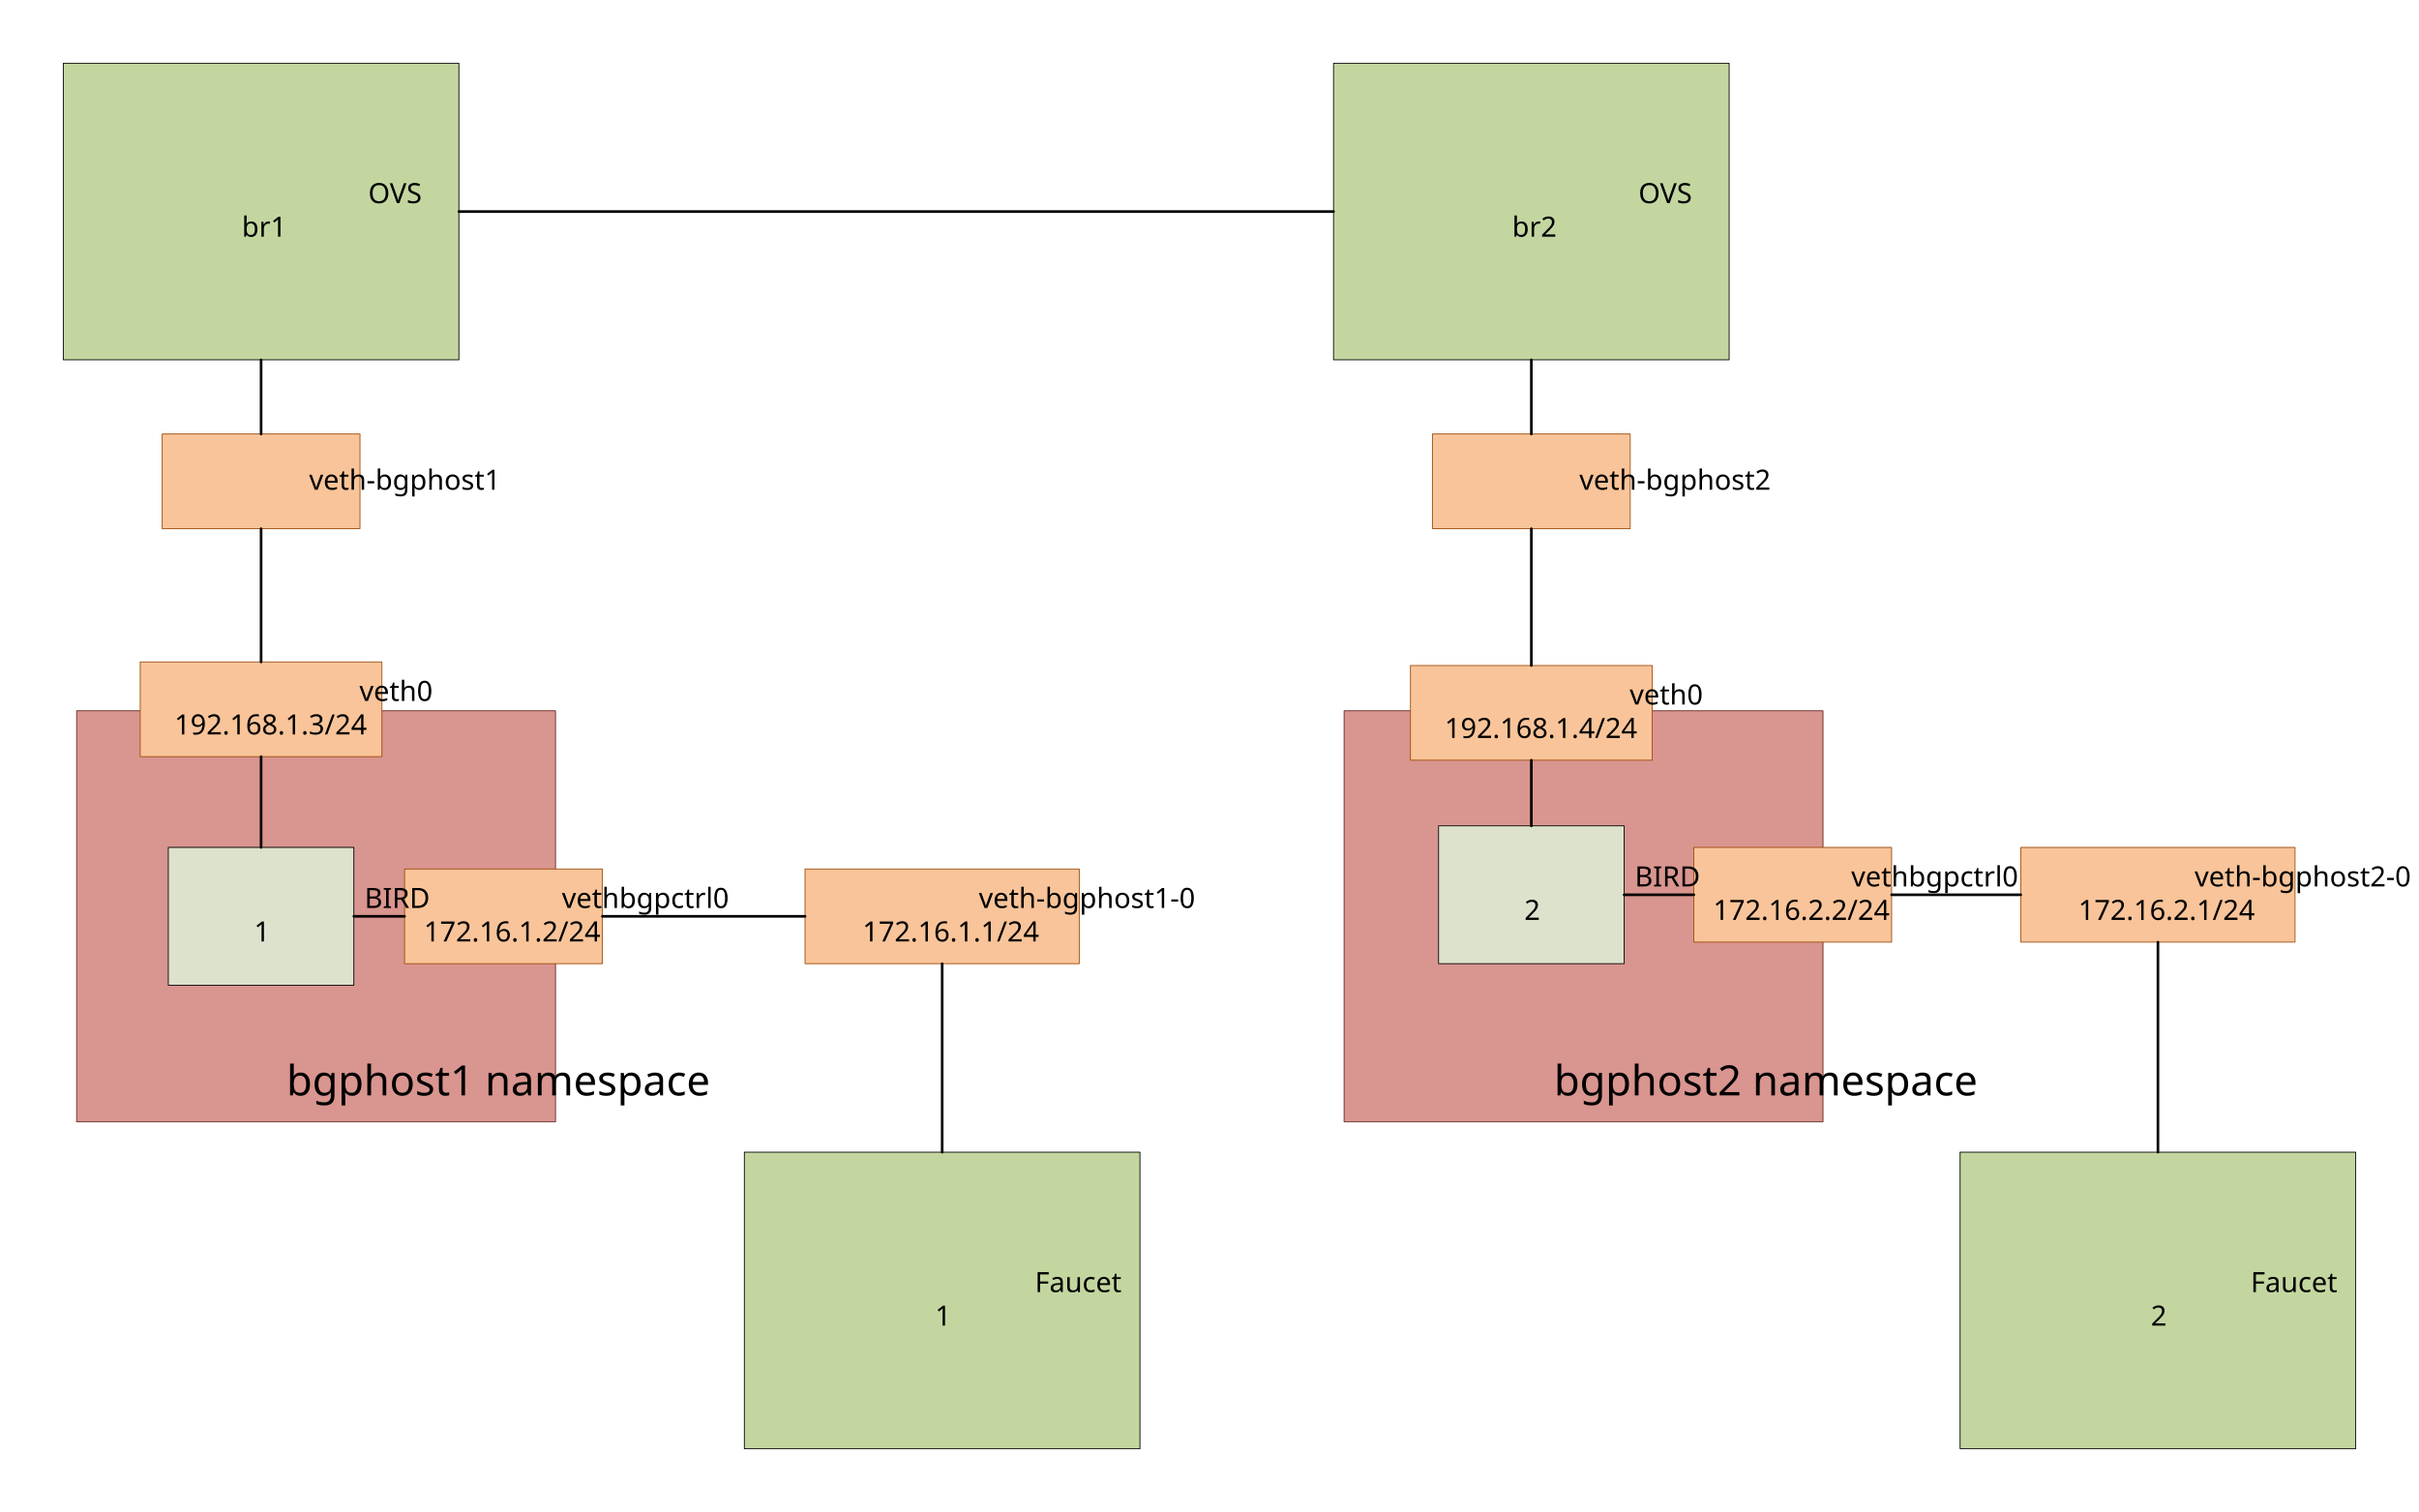
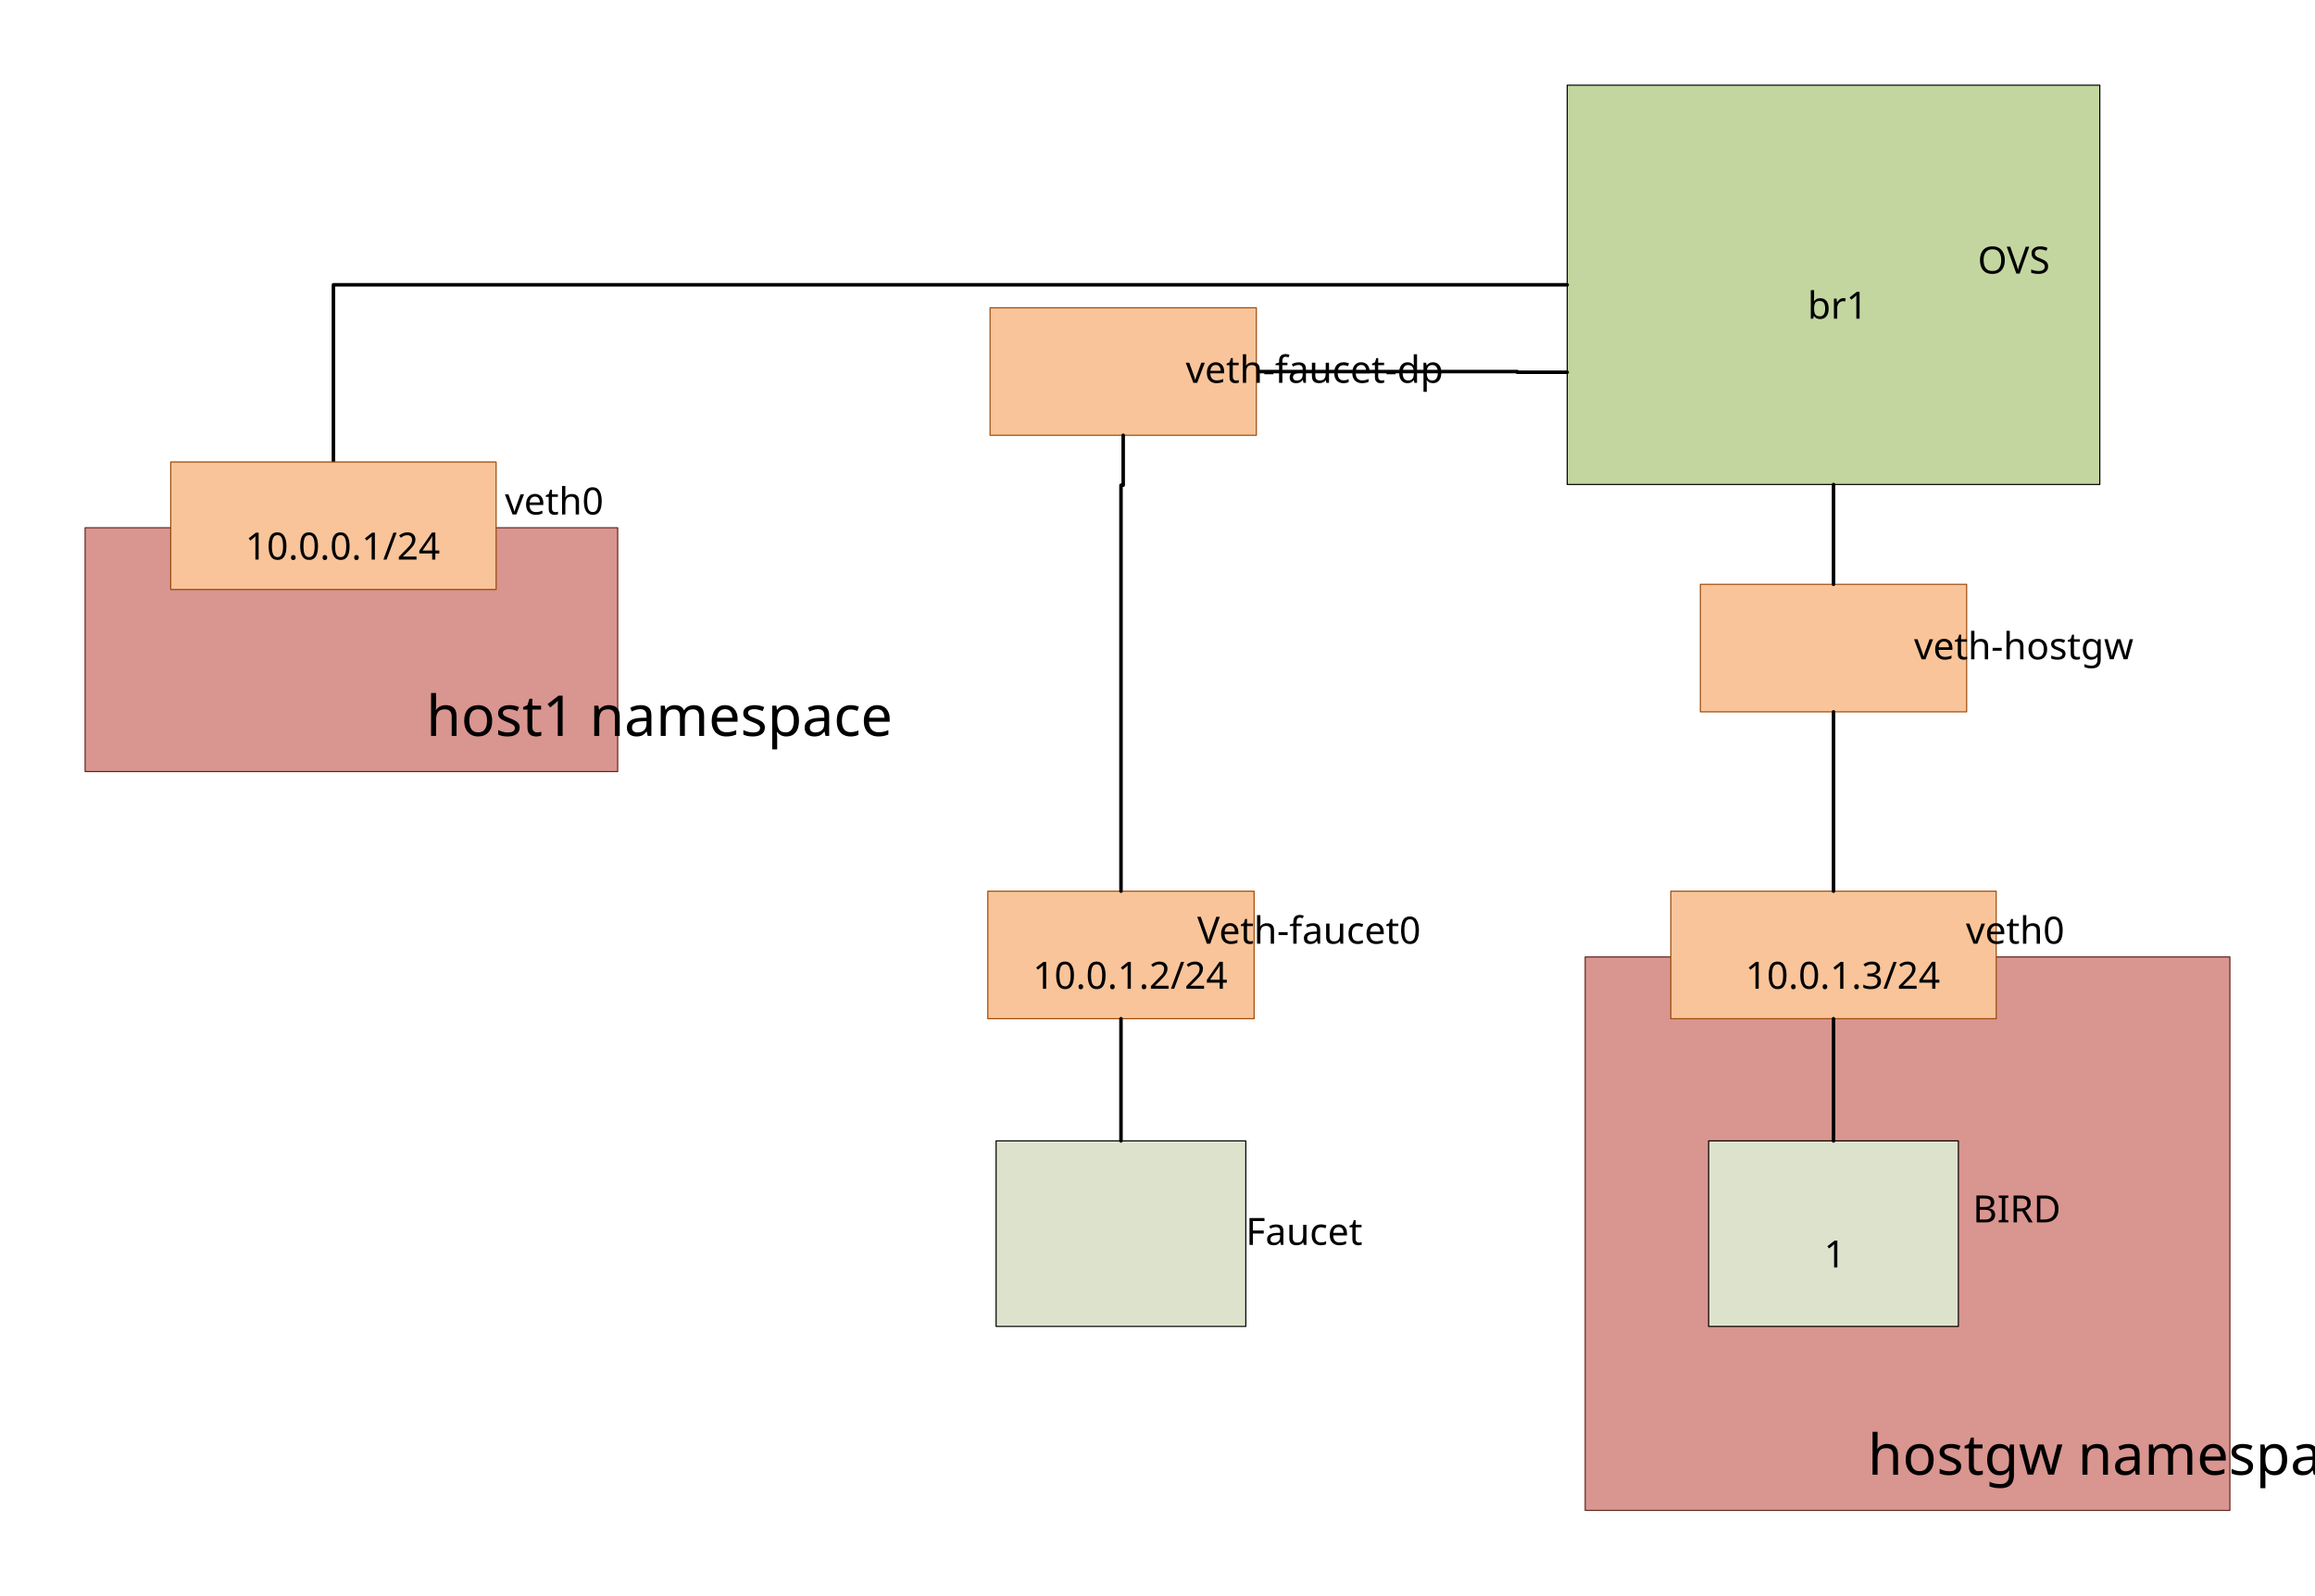
- <svg xmlns="http://www.w3.org/2000/svg" xmlns:ns1="http://schemas.microsoft.com/visio/2003/SVGExtensions/" width="9.629in" height="6.02in" viewBox="0 0 693.292 433.465" xml:space="preserve" color-interpolation-filters="sRGB" class="st9">
+ <svg xmlns="http://www.w3.org/2000/svg" xmlns:ns1="http://schemas.microsoft.com/visio/2003/SVGExtensions/" width="6.845in" height="4.719in" viewBox="0 0 492.864 339.748" xml:space="preserve" color-interpolation-filters="sRGB" class="st9">
  <ns1:documentProperties ns1:langID="1033" ns1:metric="true" ns1:viewMarkup="false">
    <ns1:userDefs>
      <ns1:ud ns1:nameU="msvNoAutoConnect" ns1:val="VT0(1):26" />
    </ns1:userDefs>
  </ns1:documentProperties>
  <style type="text/css">
	
		.st1 {fill:#d9958f;stroke:#612621;stroke-linecap:round;stroke-linejoin:round;stroke-width:0.24}
		.st2 {fill:#000000;font-family:Calibri;font-size:1em}
		.st3 {fill:#c4d6a0;stroke:#000000;stroke-linecap:round;stroke-linejoin:round;stroke-width:0.24}
		.st4 {fill:#000000;font-family:Calibri;font-size:0.667em}
		.st5 {font-size:1em}
		.st6 {fill:#f9c499;stroke:#9c4a09;stroke-linecap:round;stroke-linejoin:round;stroke-width:0.24}
		.st7 {stroke:#000000;stroke-linecap:round;stroke-linejoin:round;stroke-width:0.75}
		.st8 {fill:#dde2cd;stroke:#000000;stroke-linecap:round;stroke-linejoin:round;stroke-width:0.24}
		.st9 {fill:none;fill-rule:evenodd;font-size:12px;overflow:visible;stroke-linecap:square;stroke-miterlimit:3}
	
	</style>
-   <g ns1:mID="0" ns1:index="4" ns1:groupContext="foregroundPage">
+   <g ns1:mID="14" ns1:index="7" ns1:groupContext="foregroundPage">
    <ns1:pageProperties ns1:drawingScale="0.0393701" ns1:pageScale="0.0393701" ns1:drawingUnits="24" ns1:shadowOffsetX="8.50394" ns1:shadowOffsetY="-8.50394" />
    <ns1:layer ns1:name="Connector" ns1:index="0" />
-     <g id="shape1-1" ns1:mID="1" ns1:groupContext="shape" transform="translate(21.9468,-111.837)">
+     <g id="shape1-1" ns1:mID="1" ns1:groupContext="shape" transform="translate(337.488,-18.12)">
      <ns1:userDefs>
        <ns1:ud ns1:nameU="visVersion" ns1:val="VT0(15):26" />
      </ns1:userDefs>
      <ns1:textBlock ns1:margins="rect(4,4,4,4)" ns1:tabSpace="42.5197" ns1:verticalAlign="2" />
-       <ns1:textRect cx="68.628" cy="374.535" width="137.26" height="117.862" />
-       <rect x="0" y="315.604" width="137.257" height="117.862" class="st1" />
-       <text x="4" y="425.87" class="st2" ns1:langID="1033">
+       <ns1:textRect cx="68.628" cy="280.818" width="137.26" height="117.862" />
+       <rect x="0" y="221.887" width="137.257" height="117.862" class="st1" />
+       <text x="4" y="332.15" class="st2" ns1:langID="1033">
        <ns1:paragraph />
-         <ns1:tabList />bgphost1 namespace</text>
+         <ns1:tabList />hostgw namespace</text>
    </g>
-     <g id="shape2-4" ns1:mID="2" ns1:groupContext="shape" transform="translate(18.12,-330.306)">
+     <g id="shape2-4" ns1:mID="2" ns1:groupContext="shape" transform="translate(333.661,-236.589)">
      <ns1:userDefs>
        <ns1:ud ns1:nameU="visVersion" ns1:val="VT0(15):26" />
      </ns1:userDefs>
      <ns1:textBlock ns1:margins="rect(4,4,4,4)" ns1:tabSpace="42.5197" />
-       <ns1:textRect cx="56.693" cy="390.946" width="113.39" height="85.039" />
-       <rect x="0" y="348.426" width="113.386" height="85.039" class="st3" />
-       <text x="49.94" y="388.55" class="st4" ns1:langID="1033">
+       <ns1:textRect cx="56.693" cy="297.229" width="113.39" height="85.039" />
+       <rect x="0" y="254.709" width="113.386" height="85.039" class="st3" />
+       <text x="49.94" y="294.83" class="st4" ns1:langID="1033">
        <ns1:paragraph ns1:horizAlign="1" />
        <ns1:tabList />OVS<ns1:newlineChar />
        <tspan x="51.17" dy="1.2em" class="st5">br</tspan>1</text>
    </g>
-     <g id="shape4-8" ns1:mID="4" ns1:groupContext="shape" transform="translate(40.1743,-216.545)">
+     <g id="shape4-8" ns1:mID="4" ns1:groupContext="shape" transform="translate(355.715,-122.828)">
      <ns1:userDefs>
        <ns1:ud ns1:nameU="visVersion" ns1:val="VT0(15):26" />
      </ns1:userDefs>
      <ns1:textBlock ns1:margins="rect(4,4,4,4)" ns1:tabSpace="42.5197" />
-       <ns1:textRect cx="34.639" cy="419.889" width="69.28" height="27.153" />
-       <rect x="0" y="406.312" width="69.277" height="27.153" class="st6" />
-       <text x="25.37" y="417.49" class="st4" ns1:langID="1033">
+       <ns1:textRect cx="34.639" cy="326.172" width="69.28" height="27.153" />
+       <rect x="0" y="312.596" width="69.277" height="27.153" class="st6" />
+       <text x="25.37" y="323.77" class="st4" ns1:langID="1033">
        <ns1:paragraph ns1:horizAlign="1" />
        <ns1:tabList />veth0<ns1:newlineChar />
-         <tspan x="9.79" dy="1.2em" class="st5">192</tspan>.168.1.3/24</text>
+         <tspan x="15.87" dy="1.2em" class="st5">10</tspan>.0.1.3/24</text>
    </g>
-     <g id="shape5-12" ns1:mID="5" ns1:groupContext="shape" transform="translate(46.4665,-281.893)">
+     <g id="shape5-12" ns1:mID="5" ns1:groupContext="shape" transform="translate(362.007,-188.176)">
      <ns1:userDefs>
        <ns1:ud ns1:nameU="visVersion" ns1:val="VT0(15):26" />
      </ns1:userDefs>
      <ns1:textBlock ns1:margins="rect(4,4,4,4)" ns1:tabSpace="42.5197" />
-       <ns1:textRect cx="28.346" cy="419.889" width="56.7" height="27.153" />
-       <rect x="0" y="406.312" width="56.693" height="27.153" class="st6" />
-       <text x="4.66" y="422.29" class="st4" ns1:langID="1033">
+       <ns1:textRect cx="28.346" cy="326.172" width="56.7" height="27.153" />
+       <rect x="0" y="312.596" width="56.693" height="27.153" class="st6" />
+       <text x="8.03" y="328.57" class="st4" ns1:langID="1033">
        <ns1:paragraph ns1:horizAlign="1" />
-         <ns1:tabList />veth-bgphost1</text>
+         <ns1:tabList />veth-hostgw</text>
    </g>
-     <g id="shape6-15" ns1:mID="6" ns1:groupContext="shape" ns1:layerMember="0" transform="translate(67.7263,-281.893)">
-       <path d="M7.09 433.47 L7.09 471.66" class="st7" />
+     <g id="shape6-15" ns1:mID="6" ns1:groupContext="shape" ns1:layerMember="0" transform="translate(383.267,-188.176)">
+       <path d="M7.09 339.75 L7.09 377.94" class="st7" />
    </g>
-     <g id="shape7-18" ns1:mID="7" ns1:groupContext="shape" ns1:layerMember="0" transform="translate(67.7263,-309.046)">
-       <path d="M7.09 433.47 L7.09 412.21" class="st7" />
+     <g id="shape7-18" ns1:mID="7" ns1:groupContext="shape" ns1:layerMember="0" transform="translate(383.267,-215.329)">
+       <path d="M7.09 339.75 L7.09 318.49" class="st7" />
    </g>
-     <g id="shape9-21" ns1:mID="9" ns1:groupContext="shape" transform="translate(115.938,-157.191)">
+     <g id="shape48-21" ns1:mID="48" ns1:groupContext="shape" transform="translate(363.769,-57.2951)">
      <ns1:userDefs>
        <ns1:ud ns1:nameU="visVersion" ns1:val="VT0(15):26" />
      </ns1:userDefs>
      <ns1:textBlock ns1:margins="rect(4,4,4,4)" ns1:tabSpace="42.5197" />
-       <ns1:textRect cx="28.346" cy="419.889" width="56.7" height="27.153" />
-       <rect x="0" y="406.312" width="56.693" height="27.153" class="st6" />
-       <text x="7.65" y="417.49" class="st4" ns1:langID="1033">
-         <ns1:paragraph ns1:horizAlign="1" />
-         <ns1:tabList />vethbgpctrl0<ns1:newlineChar />
-         <tspan x="5.53" dy="1.2em" class="st5">172</tspan>.16.1.2/24</text>
-     </g>
-     <g id="shape10-25" ns1:mID="10" ns1:groupContext="shape" transform="translate(230.718,-157.191)">
-       <ns1:userDefs>
-         <ns1:ud ns1:nameU="visVersion" ns1:val="VT0(15):26" />
-       </ns1:userDefs>
-       <ns1:textBlock ns1:margins="rect(4,4,4,4)" ns1:tabSpace="42.5197" />
-       <ns1:textRect cx="39.301" cy="419.889" width="78.61" height="27.153" />
-       <rect x="0" y="406.312" width="78.602" height="27.153" class="st6" />
-       <text x="12.36" y="417.49" class="st4" ns1:langID="1033">
-         <ns1:paragraph ns1:horizAlign="1" />
-         <ns1:tabList />veth-bgphost1-0<ns1:newlineChar />
-         <tspan x="16.48" dy="1.2em" class="st5">172</tspan>.16.1.1/24</text>
-     </g>
-     <g id="shape12-29" ns1:mID="12" ns1:groupContext="shape" ns1:layerMember="0" transform="translate(172.631,-163.681)">
-       <path d="M0 426.38 L58.09 426.38" class="st7" />
-     </g>
-     <g id="shape13-32" ns1:mID="13" ns1:groupContext="shape" transform="translate(385.229,-111.837)">
-       <ns1:userDefs>
-         <ns1:ud ns1:nameU="visVersion" ns1:val="VT0(15):26" />
-       </ns1:userDefs>
-       <ns1:textBlock ns1:margins="rect(4,4,4,4)" ns1:tabSpace="42.5197" ns1:verticalAlign="2" />
-       <ns1:textRect cx="68.628" cy="374.535" width="137.26" height="117.862" />
-       <rect x="0" y="315.604" width="137.257" height="117.862" class="st1" />
-       <text x="4" y="425.87" class="st2" ns1:langID="1033">
-         <ns1:paragraph />
-         <ns1:tabList />bgphost2 namespace</text>
-     </g>
-     <g id="shape14-35" ns1:mID="14" ns1:groupContext="shape" transform="translate(382.197,-330.306)">
-       <ns1:userDefs>
-         <ns1:ud ns1:nameU="visVersion" ns1:val="VT0(15):26" />
-       </ns1:userDefs>
-       <ns1:textBlock ns1:margins="rect(4,4,4,4)" ns1:tabSpace="42.5197" />
-       <ns1:textRect cx="56.693" cy="390.946" width="113.39" height="85.039" />
-       <rect x="0" y="348.426" width="113.386" height="85.039" class="st3" />
-       <text x="49.94" y="388.55" class="st4" ns1:langID="1033">
-         <ns1:paragraph ns1:horizAlign="1" />
-         <ns1:tabList />OVS<ns1:newlineChar />
-         <tspan x="51.17" dy="1.2em" class="st5">br</tspan>2</text>
-     </g>
-     <g id="shape15-39" ns1:mID="15" ns1:groupContext="shape" transform="translate(404.251,-215.525)">
-       <ns1:userDefs>
-         <ns1:ud ns1:nameU="visVersion" ns1:val="VT0(15):26" />
-       </ns1:userDefs>
-       <ns1:textBlock ns1:margins="rect(4,4,4,4)" ns1:tabSpace="42.5197" />
-       <ns1:textRect cx="34.639" cy="419.889" width="69.28" height="27.153" />
-       <rect x="0" y="406.312" width="69.277" height="27.153" class="st6" />
-       <text x="25.37" y="417.49" class="st4" ns1:langID="1033">
-         <ns1:paragraph ns1:horizAlign="1" />
-         <ns1:tabList />veth0<ns1:newlineChar />
-         <tspan x="9.79" dy="1.2em" class="st5">192</tspan>.168.1.4/24</text>
-     </g>
-     <g id="shape16-43" ns1:mID="16" ns1:groupContext="shape" transform="translate(410.543,-281.893)">
-       <ns1:userDefs>
-         <ns1:ud ns1:nameU="visVersion" ns1:val="VT0(15):26" />
-       </ns1:userDefs>
-       <ns1:textBlock ns1:margins="rect(4,4,4,4)" ns1:tabSpace="42.5197" />
-       <ns1:textRect cx="28.346" cy="419.889" width="56.7" height="27.153" />
-       <rect x="0" y="406.312" width="56.693" height="27.153" class="st6" />
-       <text x="4.66" y="422.29" class="st4" ns1:langID="1033">
-         <ns1:paragraph ns1:horizAlign="1" />
-         <ns1:tabList />veth-bgphost2</text>
-     </g>
-     <g id="shape17-46" ns1:mID="17" ns1:groupContext="shape" ns1:layerMember="0" transform="translate(431.803,-281.893)">
-       <path d="M7.09 433.47 L7.09 472.68" class="st7" />
-     </g>
-     <g id="shape18-49" ns1:mID="18" ns1:groupContext="shape" ns1:layerMember="0" transform="translate(431.803,-309.046)">
-       <path d="M7.09 433.47 L7.09 412.21" class="st7" />
-     </g>
-     <g id="shape19-52" ns1:mID="19" ns1:groupContext="shape" transform="translate(485.462,-163.37)">
-       <ns1:userDefs>
-         <ns1:ud ns1:nameU="visVersion" ns1:val="VT0(15):26" />
-       </ns1:userDefs>
-       <ns1:textBlock ns1:margins="rect(4,4,4,4)" ns1:tabSpace="42.5197" />
-       <ns1:textRect cx="28.346" cy="419.889" width="56.7" height="27.153" />
-       <rect x="0" y="406.312" width="56.693" height="27.153" class="st6" />
-       <text x="7.65" y="417.49" class="st4" ns1:langID="1033">
-         <ns1:paragraph ns1:horizAlign="1" />
-         <ns1:tabList />vethbgpctrl0<ns1:newlineChar />
-         <tspan x="5.53" dy="1.2em" class="st5">172</tspan>.16.2.2/24</text>
-     </g>
-     <g id="shape20-56" ns1:mID="20" ns1:groupContext="shape" transform="translate(579.178,-163.37)">
-       <ns1:userDefs>
-         <ns1:ud ns1:nameU="visVersion" ns1:val="VT0(15):26" />
-       </ns1:userDefs>
-       <ns1:textBlock ns1:margins="rect(4,4,4,4)" ns1:tabSpace="42.5197" />
-       <ns1:textRect cx="39.301" cy="419.889" width="78.61" height="27.153" />
-       <rect x="0" y="406.312" width="78.602" height="27.153" class="st6" />
-       <text x="12.36" y="417.49" class="st4" ns1:langID="1033">
-         <ns1:paragraph ns1:horizAlign="1" />
-         <ns1:tabList />veth-bgphost2-0<ns1:newlineChar />
-         <tspan x="16.48" dy="1.2em" class="st5">172</tspan>.16.2.1/24</text>
-     </g>
-     <g id="shape21-60" ns1:mID="21" ns1:groupContext="shape" ns1:layerMember="0" transform="translate(542.154,-169.86)">
-       <path d="M0 426.38 L37.02 426.38" class="st7" />
-     </g>
-     <g id="shape22-63" ns1:mID="22" ns1:groupContext="shape" ns1:layerMember="0" transform="translate(131.506,-365.739)">
-       <path d="M0 426.38 L250.69 426.38" class="st7" />
-     </g>
-     <g id="shape23-66" ns1:mID="23" ns1:groupContext="shape" transform="translate(213.326,-18.12)">
-       <ns1:userDefs>
-         <ns1:ud ns1:nameU="visVersion" ns1:val="VT0(15):26" />
-       </ns1:userDefs>
-       <ns1:textBlock ns1:margins="rect(4,4,4,4)" ns1:tabSpace="42.5197" />
-       <ns1:textRect cx="56.693" cy="390.946" width="113.39" height="85.039" />
-       <rect x="0" y="348.426" width="113.386" height="85.039" class="st3" />
-       <text x="45.82" y="388.55" class="st4" ns1:langID="1033">
-         <ns1:paragraph ns1:horizAlign="1" />
-         <ns1:tabList />Faucet<ns1:newlineChar />
-         <tspan x="54.67" dy="1.2em" class="st5">1</tspan>
-       </text>
-     </g>
-     <g id="shape45-70" ns1:mID="45" ns1:groupContext="shape" transform="translate(561.786,-18.12)">
-       <ns1:userDefs>
-         <ns1:ud ns1:nameU="visVersion" ns1:val="VT0(15):26" />
-       </ns1:userDefs>
-       <ns1:textBlock ns1:margins="rect(4,4,4,4)" ns1:tabSpace="42.5197" />
-       <ns1:textRect cx="56.693" cy="390.946" width="113.39" height="85.039" />
-       <rect x="0" y="348.426" width="113.386" height="85.039" class="st3" />
-       <text x="45.82" y="388.55" class="st4" ns1:langID="1033">
-         <ns1:paragraph ns1:horizAlign="1" />
-         <ns1:tabList />Faucet<ns1:newlineChar />
-         <tspan x="54.67" dy="1.2em" class="st5">2</tspan>
-       </text>
-     </g>
-     <g id="shape46-74" ns1:mID="46" ns1:groupContext="shape" ns1:layerMember="0" transform="translate(262.933,-157.191)">
-       <path d="M7.09 433.47 L7.09 487.5" class="st7" />
-     </g>
-     <g id="shape47-77" ns1:mID="47" ns1:groupContext="shape" ns1:layerMember="0" transform="translate(611.393,-163.37)">
-       <path d="M7.09 433.47 L7.09 493.68" class="st7" />
-     </g>
-     <g id="shape48-80" ns1:mID="48" ns1:groupContext="shape" transform="translate(48.2284,-151.012)">
-       <ns1:userDefs>
-         <ns1:ud ns1:nameU="visVersion" ns1:val="VT0(15):26" />
-       </ns1:userDefs>
-       <ns1:textBlock ns1:margins="rect(4,4,4,4)" ns1:tabSpace="42.5197" />
-       <ns1:textRect cx="26.585" cy="413.71" width="53.17" height="39.511" />
-       <rect x="0" y="393.954" width="53.169" height="39.511" class="st8" />
-       <text x="18.77" y="411.31" class="st4" ns1:langID="1033">
+       <ns1:textRect cx="26.585" cy="319.993" width="53.17" height="39.511" />
+       <rect x="0" y="300.237" width="53.169" height="39.511" class="st8" />
+       <text x="18.77" y="317.59" class="st4" ns1:langID="1033">
        <ns1:paragraph ns1:horizAlign="1" />
        <ns1:tabList />BIRD<ns1:newlineChar />
        <tspan x="24.56" dy="1.2em" class="st5">1</tspan>
      </text>
    </g>
-     <g id="shape49-84" ns1:mID="49" ns1:groupContext="shape" transform="translate(412.305,-157.191)">
+     <g id="shape50-25" ns1:mID="50" ns1:groupContext="shape" ns1:layerMember="0" transform="translate(383.267,-96.8065)">
+       <path d="M7.09 339.75 L7.09 313.73" class="st7" />
+     </g>
+     <g id="shape55-28" ns1:mID="55" ns1:groupContext="shape" ns1:layerMember="0" transform="translate(70.9861,-241.385)">
+       <path d="M0 339.75 L0 302.02 L262.67 302.02" class="st7" />
+     </g>
+     <g id="group56-31" transform="translate(18.12,-175.454)" ns1:mID="56" ns1:groupContext="group">
+       <g id="shape51-32" ns1:mID="51" ns1:groupContext="shape">
+         <ns1:userDefs>
+           <ns1:ud ns1:nameU="visVersion" ns1:val="VT0(15):26" />
+         </ns1:userDefs>
+         <ns1:textBlock ns1:margins="rect(4,4,4,4)" ns1:tabSpace="42.5197" ns1:verticalAlign="2" />
+         <ns1:textRect cx="56.693" cy="313.783" width="113.39" height="51.931" />
+         <rect x="0" y="287.818" width="113.386" height="51.931" class="st1" />
+         <text x="4" y="332.15" class="st2" ns1:langID="1033">
+           <ns1:paragraph />
+           <ns1:tabList />host1 namespace</text>
+       </g>
+       <g id="shape52-35" ns1:mID="52" ns1:groupContext="shape" transform="translate(18.2275,-38.7777)">
+         <ns1:userDefs>
+           <ns1:ud ns1:nameU="visVersion" ns1:val="VT0(15):26" />
+         </ns1:userDefs>
+         <ns1:textBlock ns1:margins="rect(4,4,4,4)" ns1:tabSpace="42.5197" />
+         <ns1:textRect cx="34.639" cy="326.172" width="69.28" height="27.153" />
+         <rect x="0" y="312.596" width="69.277" height="27.153" class="st6" />
+         <text x="25.37" y="323.77" class="st4" ns1:langID="1033">
+           <ns1:paragraph ns1:horizAlign="1" />
+           <ns1:tabList />veth0<ns1:newlineChar />
+           <tspan x="15.87" dy="1.2em" class="st5">10</tspan>.0.0.1/24</text>
+       </g>
+     </g>
+     <g id="shape57-39" ns1:mID="57" ns1:groupContext="shape" transform="translate(212.069,-57.2951)">
      <ns1:userDefs>
        <ns1:ud ns1:nameU="visVersion" ns1:val="VT0(15):26" />
      </ns1:userDefs>
      <ns1:textBlock ns1:margins="rect(4,4,4,4)" ns1:tabSpace="42.5197" />
-       <ns1:textRect cx="26.585" cy="413.71" width="53.17" height="39.511" />
-       <rect x="0" y="393.954" width="53.169" height="39.511" class="st8" />
-       <text x="18.77" y="411.31" class="st4" ns1:langID="1033">
+       <ns1:textRect cx="26.585" cy="319.993" width="53.17" height="39.511" />
+       <rect x="0" y="300.237" width="53.169" height="39.511" class="st8" />
+       <text x="15.71" y="322.39" class="st4" ns1:langID="1033">
        <ns1:paragraph ns1:horizAlign="1" />
-         <ns1:tabList />BIRD<ns1:newlineChar />
-         <tspan x="24.56" dy="1.2em" class="st5">2</tspan>
-       </text>
+         <ns1:tabList />Faucet</text>
    </g>
-     <g id="shape50-88" ns1:mID="50" ns1:groupContext="shape" ns1:layerMember="0" transform="translate(67.7263,-190.523)">
-       <path d="M7.09 433.47 L7.09 407.44" class="st7" />
+     <g id="shape59-42" ns1:mID="59" ns1:groupContext="shape" ns1:layerMember="0" transform="translate(333.661,-253.482)">
+       <path d="M0 332.74 L-10.63 332.74 L-10.63 332.59 L-66.18 332.59" class="st7" />
    </g>
-     <g id="shape51-91" ns1:mID="51" ns1:groupContext="shape" ns1:layerMember="0" transform="translate(431.803,-196.703)">
-       <path d="M7.09 433.47 L7.09 414.64" class="st7" />
+     <g id="shape60-45" ns1:mID="60" ns1:groupContext="shape" transform="translate(210.784,-247.067)">
+       <ns1:userDefs>
+         <ns1:ud ns1:nameU="visVersion" ns1:val="VT0(15):26" />
+       </ns1:userDefs>
+       <ns1:textBlock ns1:margins="rect(4,4,4,4)" ns1:tabSpace="42.5197" />
+       <ns1:textRect cx="28.346" cy="326.172" width="56.7" height="27.153" />
+       <rect x="0" y="312.596" width="56.693" height="27.153" class="st6" />
+       <text x="4.2" y="328.57" class="st4" ns1:langID="1033">
+         <ns1:paragraph ns1:horizAlign="1" />
+         <ns1:tabList />veth-faucet-dp</text>
    </g>
-     <g id="shape52-94" ns1:mID="52" ns1:groupContext="shape" ns1:layerMember="0" transform="translate(101.397,-163.681)">
-       <path d="M0 426.38 L14.54 426.38" class="st7" />
+     <g id="shape61-48" ns1:mID="61" ns1:groupContext="shape" transform="translate(210.308,-122.828)">
+       <ns1:userDefs>
+         <ns1:ud ns1:nameU="visVersion" ns1:val="VT0(15):26" />
+       </ns1:userDefs>
+       <ns1:textBlock ns1:margins="rect(4,4,4,4)" ns1:tabSpace="42.5197" />
+       <ns1:textRect cx="28.346" cy="326.172" width="56.7" height="27.153" />
+       <rect x="0" y="312.596" width="56.693" height="27.153" class="st6" />
+       <text x="7.13" y="323.77" class="st4" ns1:langID="1033">
+         <ns1:paragraph ns1:horizAlign="1" />
+         <ns1:tabList />Veth-faucet0<ns1:newlineChar />
+         <tspan x="9.58" dy="1.2em" class="st5">10</tspan>.0.1.2/24</text>
    </g>
-     <g id="shape53-97" ns1:mID="53" ns1:groupContext="shape" ns1:layerMember="0" transform="translate(465.474,-169.86)">
-       <path d="M0 426.38 L19.99 426.38" class="st7" />
+     <g id="shape64-52" ns1:mID="64" ns1:groupContext="shape" ns1:layerMember="0" transform="translate(245.979,-247.067)">
+       <path d="M-6.85 339.75 L-6.85 350.38 L-7.32 350.38 L-7.32 436.83" class="st7" />
+     </g>
+     <g id="shape65-55" ns1:mID="65" ns1:groupContext="shape" ns1:layerMember="0" transform="translate(231.567,-122.828)">
+       <path d="M7.09 339.75 L7.09 365.77" class="st7" />
    </g>
  </g>
</svg>
